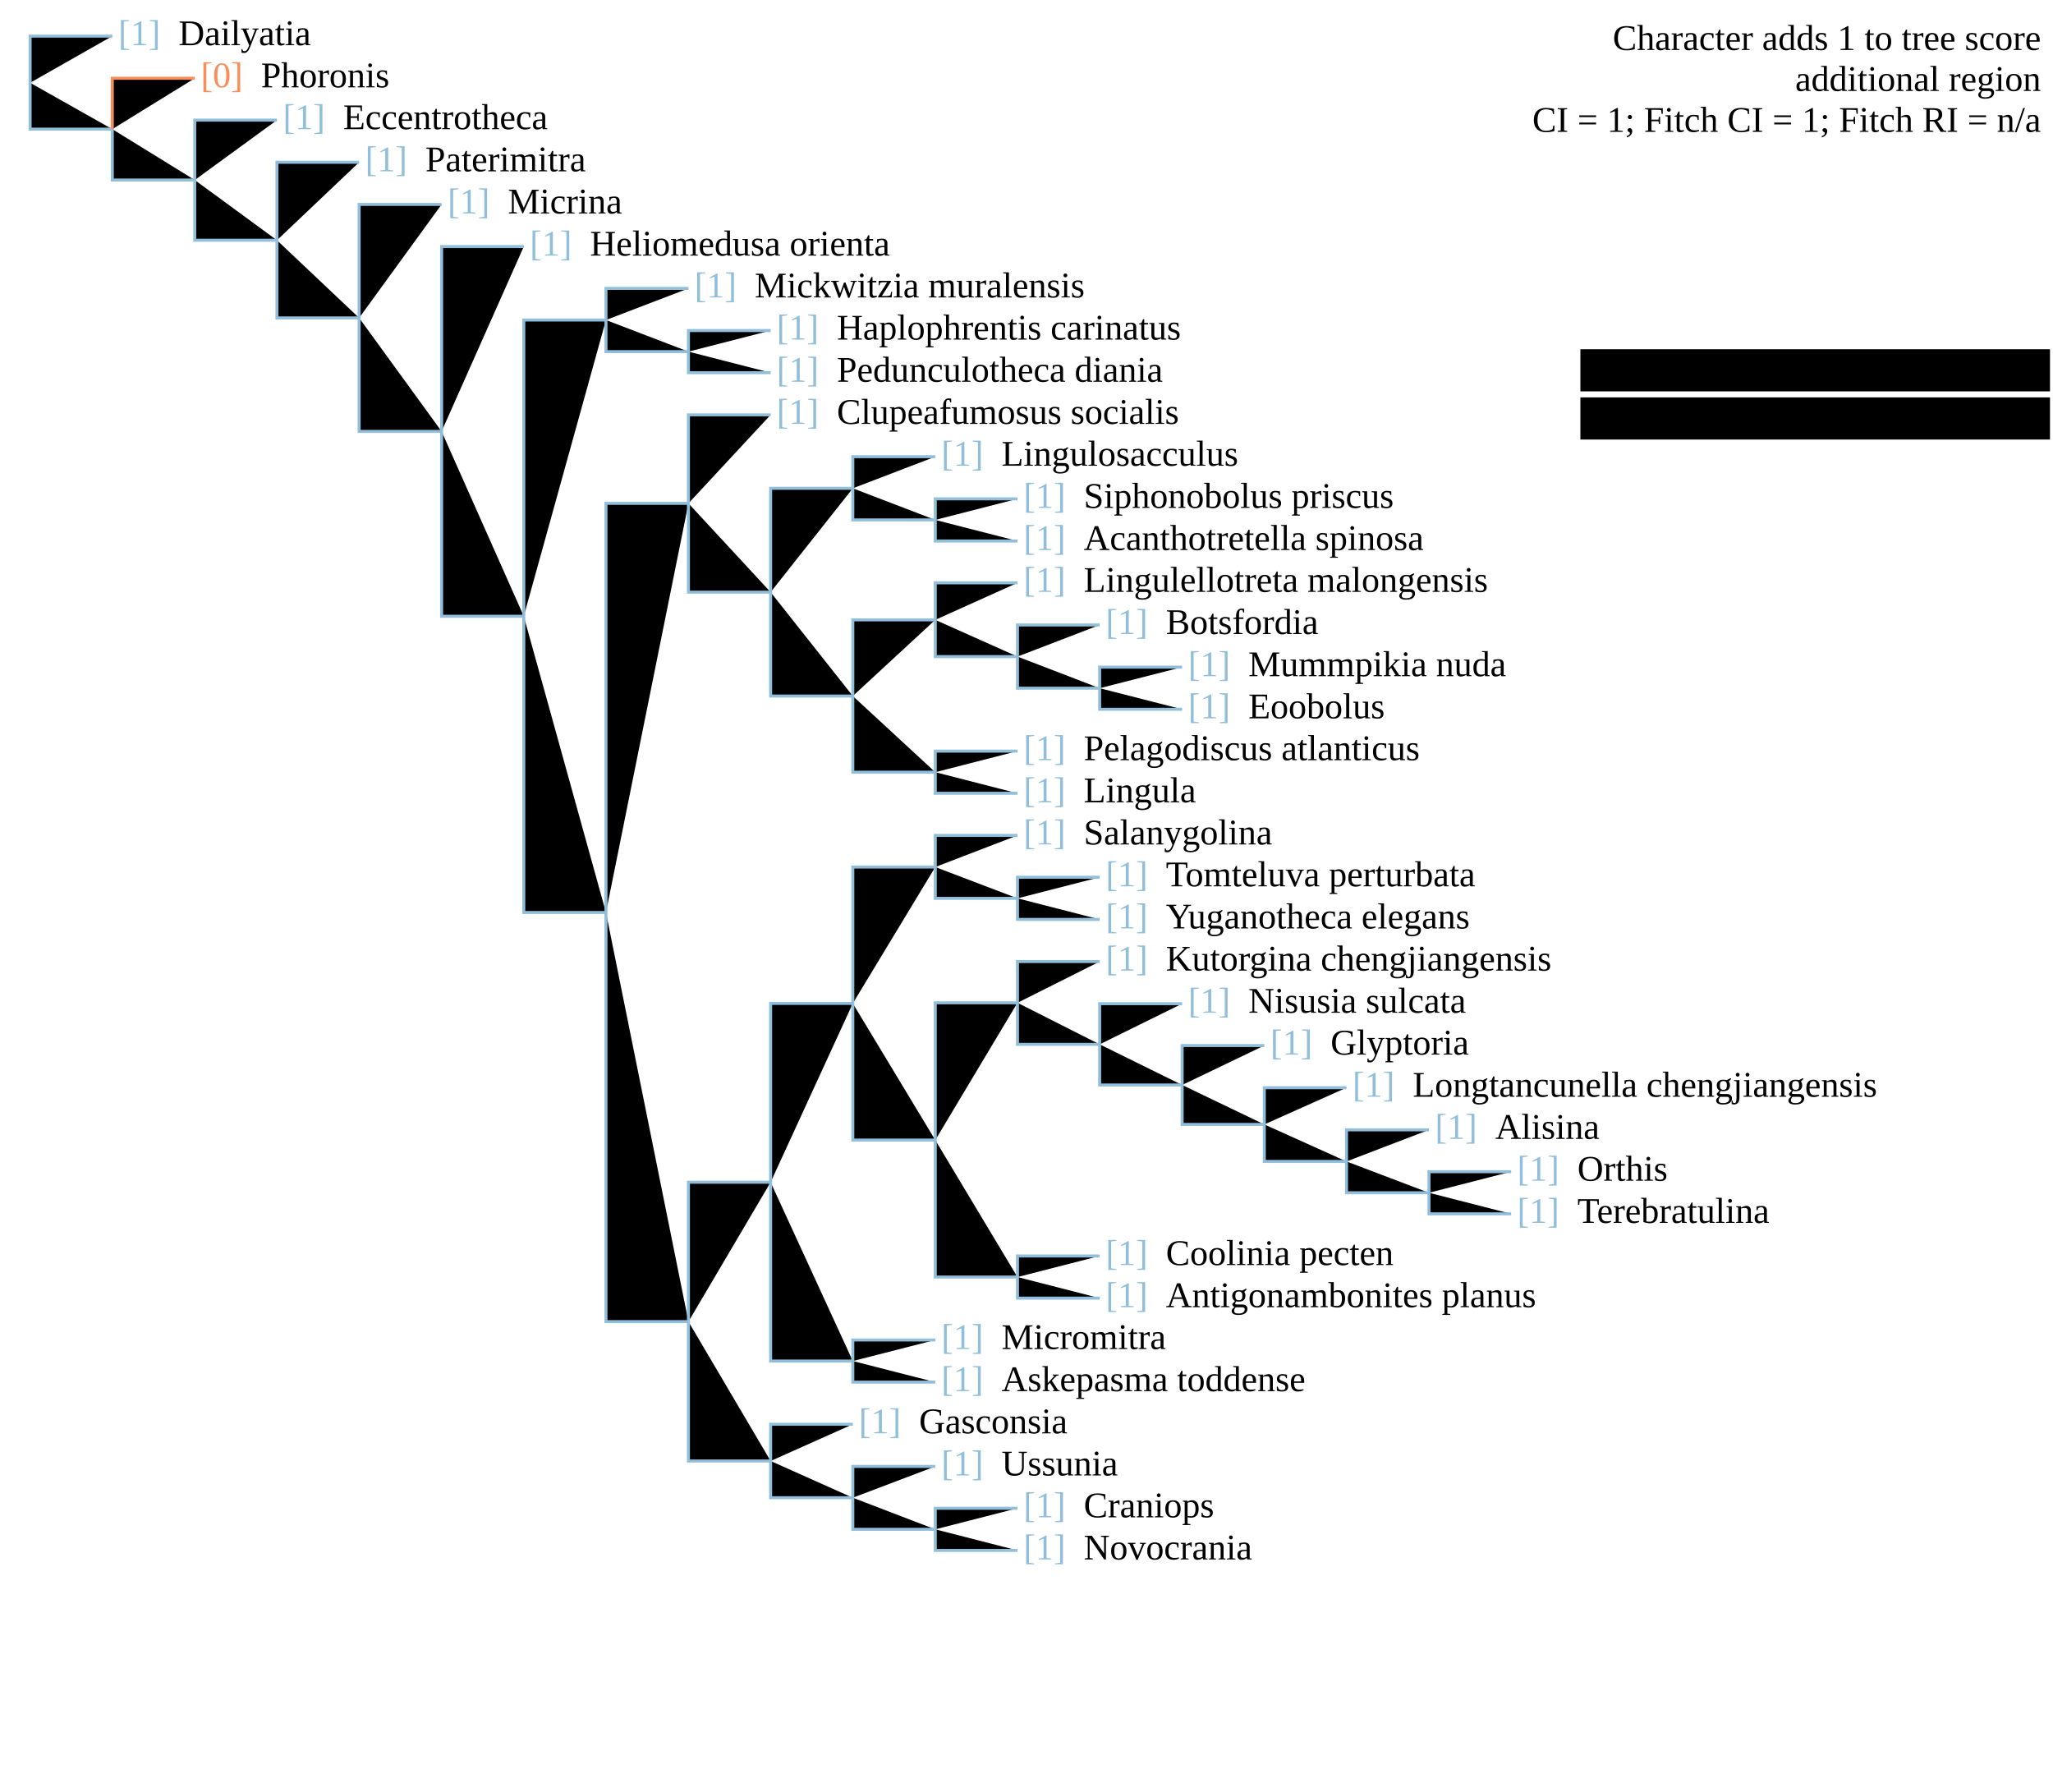
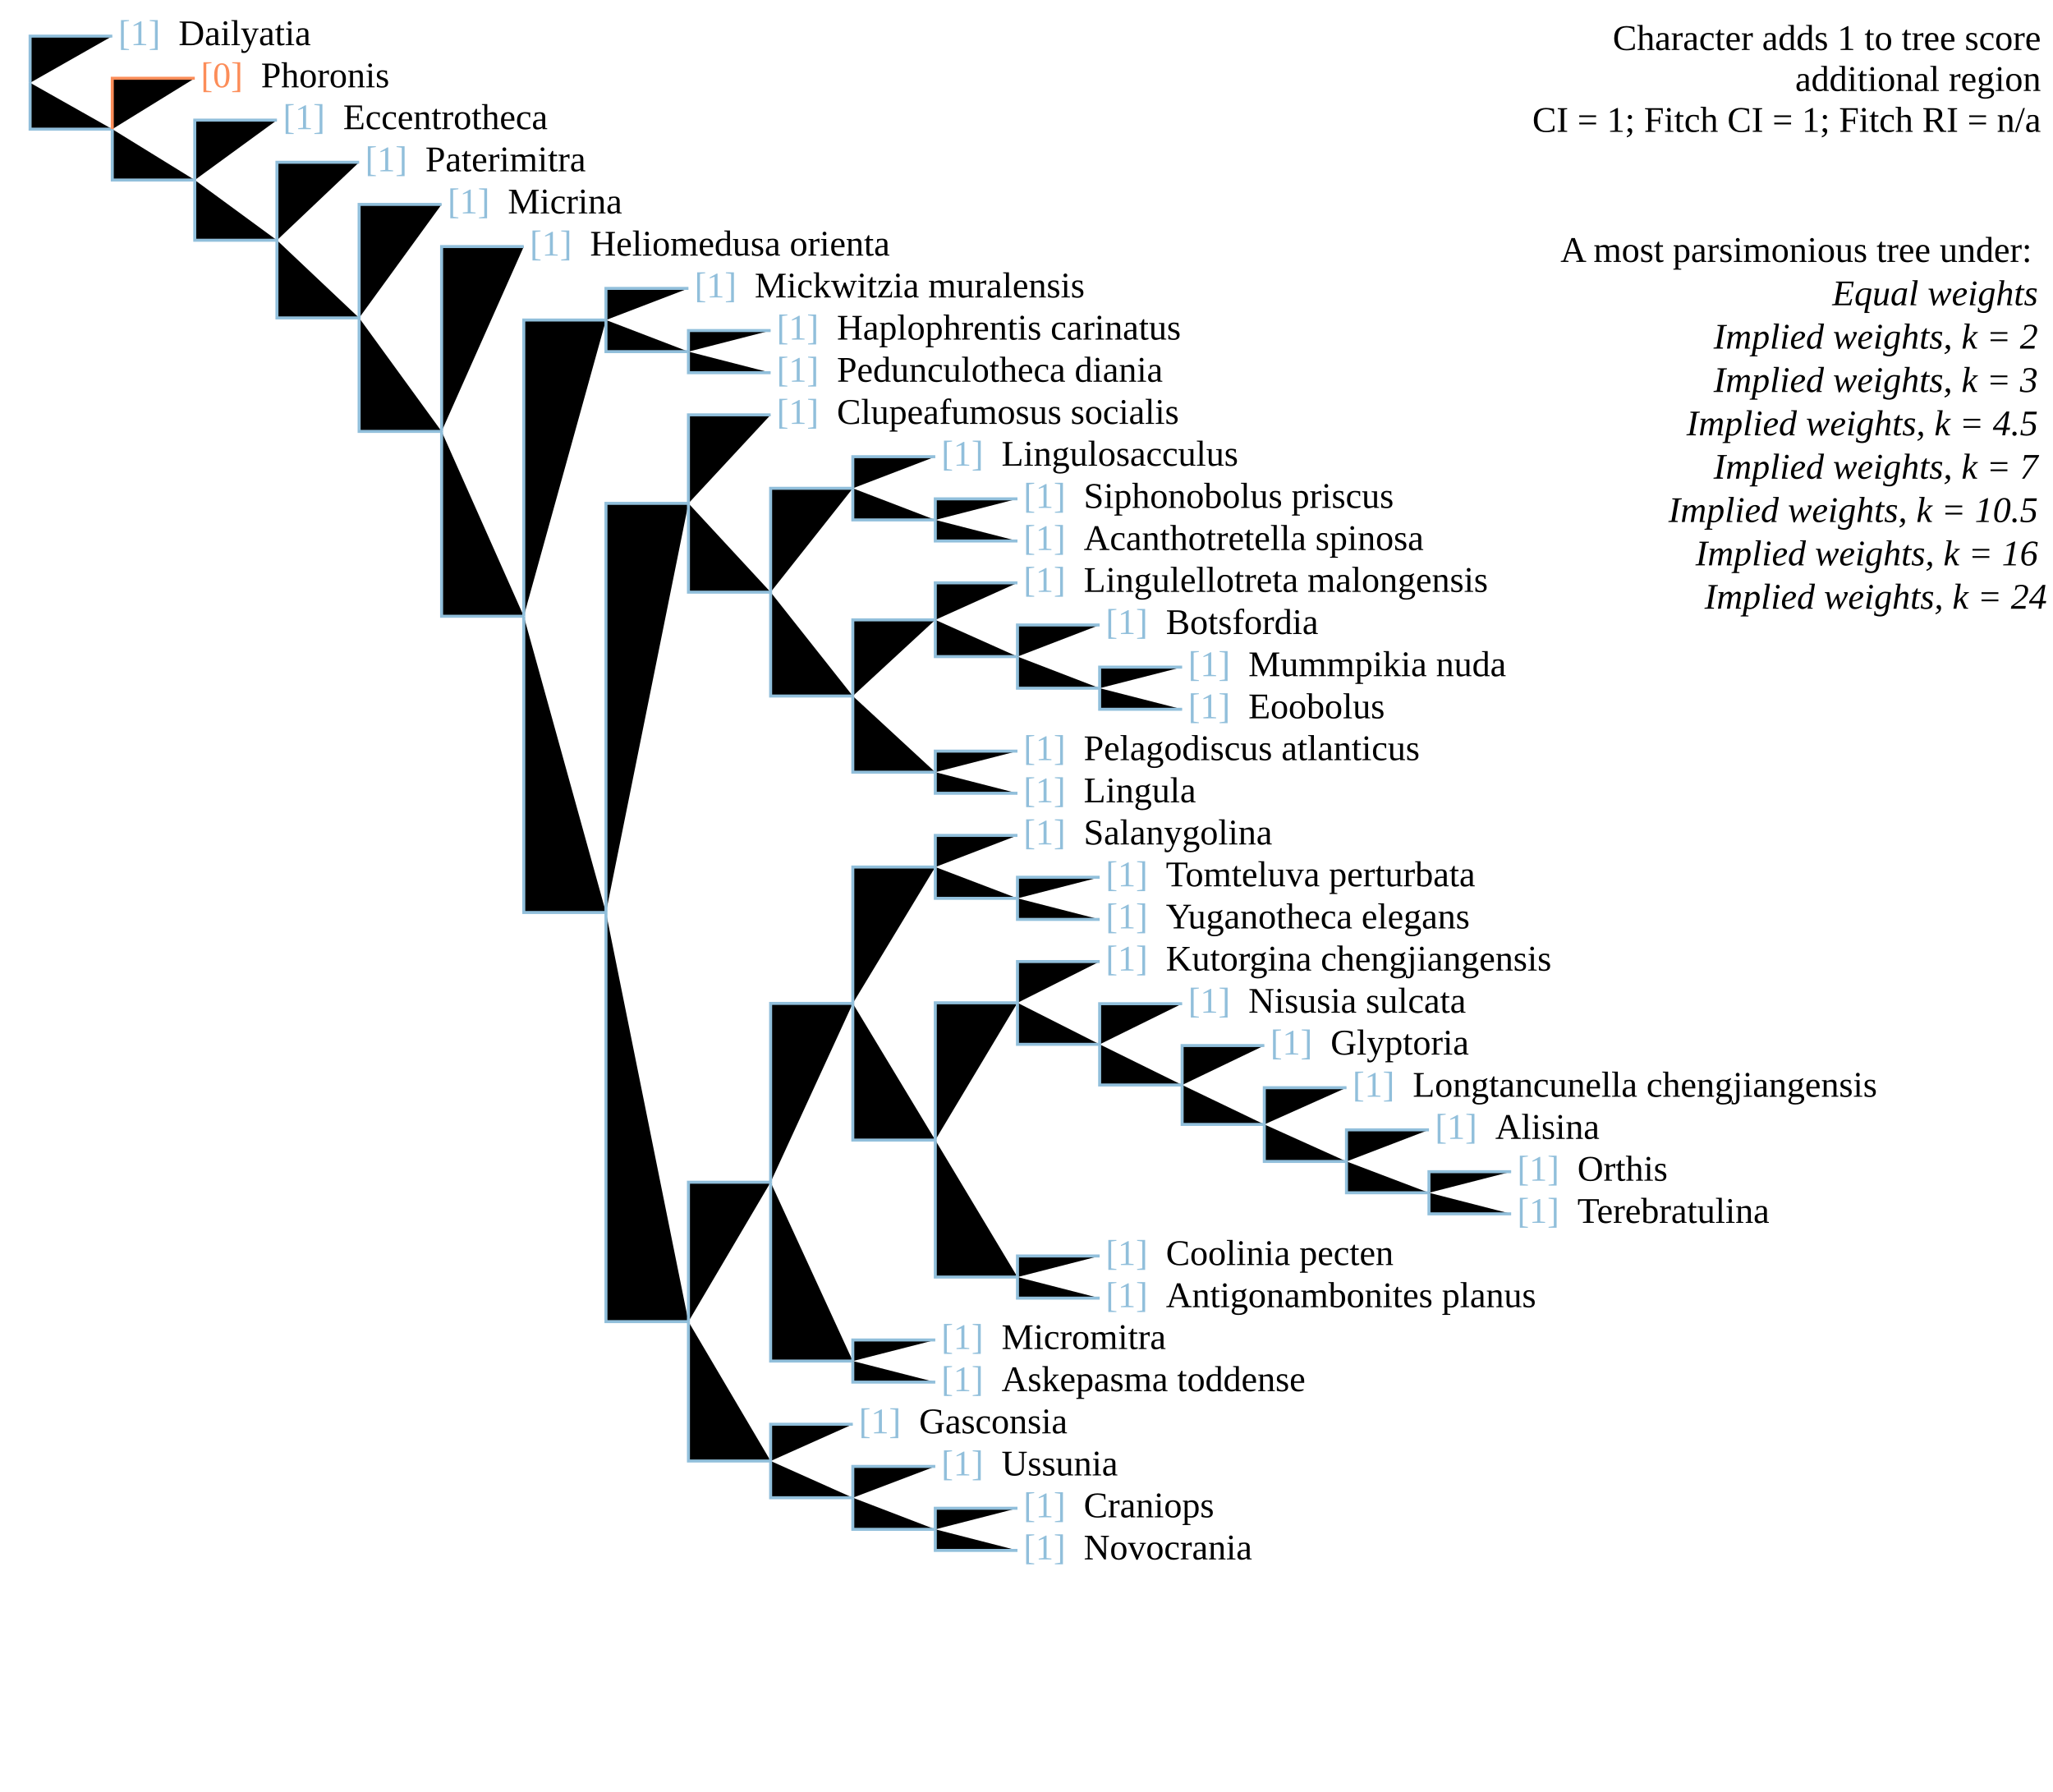
<svg xmlns="http://www.w3.org/2000/svg" version="1.1" width="682" height="595" class="tree" char="1">
+   <text x="678" y="16.6" text-anchor="end" class="stepsLabel">Character adds <tspan class="score">1</tspan> to tree score</text>
+   <text x="678" y="30.2" text-anchor="end" class="stepsLabel">
+     <tspan class="score" /> additional region</text>
+   <text x="678" y="43.8" text-anchor="end" class="stepsLabel">CI = 1; Fitch CI = 1; Fitch RI = n/a</text>
+   <text x="678" y="71" text-anchor="end" class="stepsLabel">
+     <tspan dy="16">A most parsimonious tree under:</tspan>
+     <tspan x="680" style="font-style:italic" class="notThisAn" dy="1.2em" />
+     <tspan x="680" style="font-style:italic" class="thisAn" dy="1.2em" />
+     <tspan x="680" style="font-style:italic" class="thisAn" dy="1.2em" />
+     <tspan x="680" style="font-style:italic" class="notThisAn" dy="1.2em" />
+     <tspan x="680" style="font-style:italic" class="notThisAn" dy="1.2em" />
+     <tspan x="680" style="font-style:italic" class="notThisAn" dy="1.2em" />
+     <tspan x="680" style="font-style:italic" class="notThisAn" dy="1.2em" />
+     <tspan x="680" style="font-style:italic" class="notThisAn" dy="1.2em">Equal weights</tspan>
+     <tspan x="680" style="font-style:italic" class="notThisAn" dy="1.2em" />
+     <tspan x="680" style="font-style:italic" class="thisAn" dy="1.2em" />
+     <tspan x="680" style="font-style:italic" class="thisAn" dy="1.2em" />
+     <tspan x="680" style="font-style:italic" class="notThisAn" dy="1.2em" />
+     <tspan x="680" style="font-style:italic" class="notThisAn" dy="1.2em" />
+     <tspan x="680" style="font-style:italic" class="notThisAn" dy="1.2em" />
+     <tspan x="680" style="font-style:italic" class="notThisAn" dy="1.2em" />
+     <tspan x="680" style="font-style:italic" class="notThisAn" dy="1.2em">Implied weights, k = 2</tspan>
+     <tspan x="680" style="font-style:italic" class="notThisAn" dy="1.2em" />
+     <tspan x="680" style="font-style:italic" class="thisAn" dy="1.2em" />
+     <tspan x="680" style="font-style:italic" class="thisAn" dy="1.2em" />
+     <tspan x="680" style="font-style:italic" class="notThisAn" dy="1.2em" />
+     <tspan x="680" style="font-style:italic" class="notThisAn" dy="1.2em" />
+     <tspan x="680" style="font-style:italic" class="notThisAn" dy="1.2em" />
+     <tspan x="680" style="font-style:italic" class="notThisAn" dy="1.2em" />
+     <tspan x="680" style="font-style:italic" class="notThisAn" dy="1.2em">Implied weights, k = 3</tspan>
+     <tspan x="680" style="font-style:italic" class="notThisAn" dy="1.2em" />
+     <tspan x="680" style="font-style:italic" class="thisAn" dy="1.2em" />
+     <tspan x="680" style="font-style:italic" class="thisAn" dy="1.2em" />
+     <tspan x="680" style="font-style:italic" class="notThisAn" dy="1.2em" />
+     <tspan x="680" style="font-style:italic" class="notThisAn" dy="1.2em" />
+     <tspan x="680" style="font-style:italic" class="notThisAn" dy="1.2em" />
+     <tspan x="680" style="font-style:italic" class="notThisAn" dy="1.2em" />
+     <tspan x="680" style="font-style:italic" class="notThisAn" dy="1.2em">Implied weights, k = 4.5</tspan>
+     <tspan x="680" style="font-style:italic" class="notThisAn" dy="1.2em" />
+     <tspan x="680" style="font-style:italic" class="thisAn" dy="1.2em" />
+     <tspan x="680" style="font-style:italic" class="thisAn" dy="1.2em" />
+     <tspan x="680" style="font-style:italic" class="notThisAn" dy="1.2em" />
+     <tspan x="680" style="font-style:italic" class="notThisAn" dy="1.2em" />
+     <tspan x="680" style="font-style:italic" class="notThisAn" dy="1.2em" />
+     <tspan x="680" style="font-style:italic" class="notThisAn" dy="1.2em" />
+     <tspan x="680" style="font-style:italic" class="notThisAn" dy="1.2em">Implied weights, k = 7</tspan>
+     <tspan x="680" style="font-style:italic" class="notThisAn" dy="1.2em" />
+     <tspan x="680" style="font-style:italic" class="thisAn" dy="1.2em" />
+     <tspan x="680" style="font-style:italic" class="thisAn" dy="1.2em" />
+     <tspan x="680" style="font-style:italic" class="notThisAn" dy="1.2em" />
+     <tspan x="680" style="font-style:italic" class="notThisAn" dy="1.2em" />
+     <tspan x="680" style="font-style:italic" class="notThisAn" dy="1.2em" />
+     <tspan x="680" style="font-style:italic" class="notThisAn" dy="1.2em" />
+     <tspan x="680" style="font-style:italic" class="notThisAn" dy="1.2em">Implied weights, k = 10.5</tspan>
+     <tspan x="680" style="font-style:italic" class="notThisAn" dy="1.2em" />
+     <tspan x="680" style="font-style:italic" class="thisAn" dy="1.2em" />
+     <tspan x="680" style="font-style:italic" class="thisAn" dy="1.2em" />
+     <tspan x="680" style="font-style:italic" class="notThisAn" dy="1.2em" />
+     <tspan x="680" style="font-style:italic" class="notThisAn" dy="1.2em" />
+     <tspan x="680" style="font-style:italic" class="notThisAn" dy="1.2em" />
+     <tspan x="680" style="font-style:italic" class="notThisAn" dy="1.2em" />
+     <tspan x="680" style="font-style:italic" class="notThisAn" dy="1.2em">Implied weights, k = 16</tspan>
+     <tspan x="680" style="font-style:italic" class="notThisAn" dy="1.2em" />
+     <tspan x="680" style="font-style:italic" class="thisAn" dy="1.2em" />
+     <tspan x="680" style="font-style:italic" class="thisAn" dy="1.2em" />
+     <tspan x="680" style="font-style:italic" class="notThisAn" dy="1.2em" />
+     <tspan x="680" style="font-style:italic" class="notThisAn" dy="1.2em" />
+     <tspan x="680" style="font-style:italic" class="notThisAn" dy="1.2em" />
+     <tspan x="680" style="font-style:italic" class="notThisAn" dy="1.2em" />
+     <tspan x="680" style="font-style:italic" class="notThisAn" dy="1.2em">Implied weights, k = 24</tspan>
+   </text>
  <text x="39.3" y="15" fill="#91bfdb" class="flag">[1]</text>
  <text x="59.3" y="15" class="taxonLabel">Dailyatia</text>
  <text x="94" y="42.9" fill="#91bfdb" class="flag">[1]</text>
  <text x="114" y="42.9" class="taxonLabel">Eccentrotheca</text>
  <text x="66.7" y="29" fill="#fc8d59" class="flag">[0]</text>
  <text x="86.7" y="29" class="taxonLabel">Phoronis</text>
  <text x="121.3" y="56.9" fill="#91bfdb" class="flag">[1]</text>
  <text x="141.3" y="56.9" class="taxonLabel">Paterimitra</text>
  <text x="148.7" y="70.9" fill="#91bfdb" class="flag">[1]</text>
  <text x="168.7" y="70.9" class="taxonLabel">Micrina</text>
  <text x="176" y="84.9" fill="#91bfdb" class="flag">[1]</text>
  <text x="196" y="84.9" class="taxonLabel">Heliomedusa orienta</text>
  <text x="230.7" y="98.8" fill="#91bfdb" class="flag">[1]</text>
  <text x="250.7" y="98.8" class="taxonLabel">Mickwitzia muralensis</text>
  <text x="258" y="112.8" fill="#91bfdb" class="flag">[1]</text>
  <text x="278" y="112.8" class="taxonLabel">Haplophrentis carinatus</text>
  <text x="258" y="126.8" fill="#91bfdb" class="flag">[1]</text>
  <text x="278" y="126.8" class="taxonLabel">Pedunculotheca diania</text>
  <text x="258" y="140.8" fill="#91bfdb" class="flag">[1]</text>
  <text x="278" y="140.8" class="taxonLabel">Clupeafumosus socialis</text>
  <text x="312.7" y="154.7" fill="#91bfdb" class="flag">[1]</text>
  <text x="332.7" y="154.7" class="taxonLabel">Lingulosacculus</text>
  <text x="340" y="168.7" fill="#91bfdb" class="flag">[1]</text>
  <text x="360" y="168.7" class="taxonLabel">Siphonobolus priscus</text>
  <text x="340" y="182.7" fill="#91bfdb" class="flag">[1]</text>
  <text x="360" y="182.7" class="taxonLabel">Acanthotretella spinosa</text>
  <text x="340" y="196.6" fill="#91bfdb" class="flag">[1]</text>
  <text x="360" y="196.6" class="taxonLabel">Lingulellotreta malongensis</text>
  <text x="367.3" y="210.6" fill="#91bfdb" class="flag">[1]</text>
  <text x="387.3" y="210.6" class="taxonLabel">Botsfordia</text>
  <text x="394.7" y="224.6" fill="#91bfdb" class="flag">[1]</text>
  <text x="414.7" y="224.6" class="taxonLabel">Mummpikia nuda</text>
  <text x="394.7" y="238.6" fill="#91bfdb" class="flag">[1]</text>
  <text x="414.7" y="238.6" class="taxonLabel">Eoobolus</text>
  <text x="340" y="252.5" fill="#91bfdb" class="flag">[1]</text>
  <text x="360" y="252.5" class="taxonLabel">Pelagodiscus atlanticus</text>
  <text x="340" y="266.5" fill="#91bfdb" class="flag">[1]</text>
  <text x="360" y="266.5" class="taxonLabel">Lingula</text>
  <text x="340" y="280.5" fill="#91bfdb" class="flag">[1]</text>
  <text x="360" y="280.5" class="taxonLabel">Salanygolina</text>
  <text x="367.3" y="294.4" fill="#91bfdb" class="flag">[1]</text>
  <text x="387.3" y="294.4" class="taxonLabel">Tomteluva perturbata</text>
  <text x="367.3" y="308.4" fill="#91bfdb" class="flag">[1]</text>
  <text x="387.3" y="308.4" class="taxonLabel">Yuganotheca elegans</text>
  <text x="367.3" y="322.4" fill="#91bfdb" class="flag">[1]</text>
  <text x="387.3" y="322.4" class="taxonLabel">Kutorgina chengjiangensis</text>
  <text x="394.7" y="336.4" fill="#91bfdb" class="flag">[1]</text>
  <text x="414.7" y="336.4" class="taxonLabel">Nisusia sulcata</text>
  <text x="422" y="350.3" fill="#91bfdb" class="flag">[1]</text>
  <text x="442" y="350.3" class="taxonLabel">Glyptoria</text>
  <text x="449.3" y="364.3" fill="#91bfdb" class="flag">[1]</text>
  <text x="469.3" y="364.3" class="taxonLabel">Longtancunella chengjiangensis</text>
  <text x="476.7" y="378.3" fill="#91bfdb" class="flag">[1]</text>
  <text x="496.7" y="378.3" class="taxonLabel">Alisina</text>
  <text x="504" y="392.2" fill="#91bfdb" class="flag">[1]</text>
  <text x="524" y="392.2" class="taxonLabel">Orthis</text>
  <text x="504" y="406.2" fill="#91bfdb" class="flag">[1]</text>
  <text x="524" y="406.2" class="taxonLabel">Terebratulina</text>
  <text x="367.3" y="420.2" fill="#91bfdb" class="flag">[1]</text>
  <text x="387.3" y="420.2" class="taxonLabel">Coolinia pecten</text>
  <text x="367.3" y="434.2" fill="#91bfdb" class="flag">[1]</text>
  <text x="387.3" y="434.2" class="taxonLabel">Antigonambonites planus</text>
  <text x="312.7" y="448.1" fill="#91bfdb" class="flag">[1]</text>
  <text x="332.7" y="448.1" class="taxonLabel">Micromitra</text>
  <text x="312.7" y="462.1" fill="#91bfdb" class="flag">[1]</text>
  <text x="332.7" y="462.1" class="taxonLabel">Askepasma toddense</text>
  <text x="285.3" y="476.1" fill="#91bfdb" class="flag">[1]</text>
  <text x="305.3" y="476.1" class="taxonLabel">Gasconsia</text>
  <text x="312.7" y="490.1" fill="#91bfdb" class="flag">[1]</text>
  <text x="332.7" y="490.1" class="taxonLabel">Ussunia</text>
  <text x="340" y="504" fill="#91bfdb" class="flag">[1]</text>
  <text x="360" y="504" class="taxonLabel">Craniops</text>
  <text x="340" y="518" fill="#91bfdb" class="flag">[1]</text>
  <text x="360" y="518" class="taxonLabel">Novocrania</text>
  <path d="M10,27.5V12H37.3" stroke="#91bfdb" />
  <path d="M10,27.5V42.9H37.3" stroke="#91bfdb" />
  <path d="M37.3,42.9V26H64.7" stroke="#fc8d59" />
  <path d="M37.3,42.9V59.8H64.7" stroke="#91bfdb" />
  <path d="M64.7,59.8V39.9H92" stroke="#91bfdb" />
  <path d="M64.7,59.8V79.8H92" stroke="#91bfdb" />
  <path d="M92,79.8V53.9H119.3" stroke="#91bfdb" />
  <path d="M92,79.8V105.6H119.3" stroke="#91bfdb" />
  <path d="M119.3,105.6V67.9H146.7" stroke="#91bfdb" />
  <path d="M119.3,105.6V143.3H146.7" stroke="#91bfdb" />
  <path d="M146.7,143.3V81.9H174" stroke="#91bfdb" />
  <path d="M146.7,143.3V204.7H174" stroke="#91bfdb" />
  <path d="M174,204.7V106.3H201.3" stroke="#91bfdb" />
  <path d="M201.3,106.3V95.8H228.7" stroke="#91bfdb" />
  <path d="M201.3,106.3V116.8H228.7" stroke="#91bfdb" />
  <path d="M228.7,116.8V109.8H256" stroke="#91bfdb" />
  <path d="M228.7,116.8V123.8H256" stroke="#91bfdb" />
  <path d="M174,204.7V303.1H201.3" stroke="#91bfdb" />
  <path d="M201.3,303.1V167.2H228.7" stroke="#91bfdb" />
  <path d="M228.7,167.2V137.8H256" stroke="#91bfdb" />
  <path d="M228.7,167.2V196.7H256" stroke="#91bfdb" />
  <path d="M256,196.7V162.2H283.3" stroke="#91bfdb" />
  <path d="M283.3,162.2V151.7H310.7" stroke="#91bfdb" />
  <path d="M283.3,162.2V172.7H310.7" stroke="#91bfdb" />
  <path d="M310.7,172.7V165.7H338" stroke="#91bfdb" />
  <path d="M310.7,172.7V179.7H338" stroke="#91bfdb" />
  <path d="M256,196.7V231.2H283.3" stroke="#91bfdb" />
  <path d="M283.3,231.2V205.9H310.7" stroke="#91bfdb" />
  <path d="M310.7,205.9V193.6H338" stroke="#91bfdb" />
  <path d="M310.7,205.9V218.1H338" stroke="#91bfdb" />
  <path d="M338,218.1V207.6H365.3" stroke="#91bfdb" />
  <path d="M338,218.1V228.6H365.3" stroke="#91bfdb" />
  <path d="M365.3,228.6V221.6H392.7" stroke="#91bfdb" />
  <path d="M365.3,228.6V235.6H392.7" stroke="#91bfdb" />
  <path d="M283.3,231.2V256.5H310.7" stroke="#91bfdb" />
  <path d="M310.7,256.5V249.5H338" stroke="#91bfdb" />
  <path d="M310.7,256.5V263.5H338" stroke="#91bfdb" />
  <path d="M201.3,303.1V439H228.7" stroke="#91bfdb" />
  <path d="M228.7,439V392.7H256" stroke="#91bfdb" />
  <path d="M256,392.7V333.3H283.3" stroke="#91bfdb" />
  <path d="M283.3,333.3V288H310.7" stroke="#91bfdb" />
  <path d="M310.7,288V277.5H338" stroke="#91bfdb" />
  <path d="M310.7,288V298.4H338" stroke="#91bfdb" />
  <path d="M338,298.4V291.4H365.3" stroke="#91bfdb" />
  <path d="M338,298.4V305.4H365.3" stroke="#91bfdb" />
  <path d="M283.3,333.3V378.7H310.7" stroke="#91bfdb" />
  <path d="M310.7,378.7V333.1H338" stroke="#91bfdb" />
  <path d="M338,333.1V319.4H365.3" stroke="#91bfdb" />
  <path d="M338,333.1V346.9H365.3" stroke="#91bfdb" />
  <path d="M365.3,346.9V333.4H392.7" stroke="#91bfdb" />
  <path d="M365.3,346.9V360.4H392.7" stroke="#91bfdb" />
  <path d="M392.7,360.4V347.3H420" stroke="#91bfdb" />
  <path d="M392.7,360.4V373.5H420" stroke="#91bfdb" />
  <path d="M420,373.5V361.3H447.3" stroke="#91bfdb" />
  <path d="M420,373.5V385.8H447.3" stroke="#91bfdb" />
  <path d="M447.3,385.8V375.3H474.7" stroke="#91bfdb" />
  <path d="M447.3,385.8V396.2H474.7" stroke="#91bfdb" />
  <path d="M474.7,396.2V389.2H502" stroke="#91bfdb" />
  <path d="M474.7,396.2V403.2H502" stroke="#91bfdb" />
  <path d="M310.7,378.7V424.2H338" stroke="#91bfdb" />
  <path d="M338,424.2V417.2H365.3" stroke="#91bfdb" />
  <path d="M338,424.2V431.2H365.3" stroke="#91bfdb" />
  <path d="M256,392.7V452.1H283.3" stroke="#91bfdb" />
  <path d="M283.3,452.1V445.1H310.7" stroke="#91bfdb" />
  <path d="M283.3,452.1V459.1H310.7" stroke="#91bfdb" />
  <path d="M228.7,439V485.3H256" stroke="#91bfdb" />
  <path d="M256,485.3V473.1H283.3" stroke="#91bfdb" />
  <path d="M256,485.3V497.5H283.3" stroke="#91bfdb" />
  <path d="M283.3,497.5V487.1H310.7" stroke="#91bfdb" />
  <path d="M283.3,497.5V508H310.7" stroke="#91bfdb" />
  <path d="M310.7,508V501H338" stroke="#91bfdb" />
  <path d="M310.7,508V515H338" stroke="#91bfdb" />
-   <text x="678" y="16.6" text-anchor="end" class="stepsLabel">Character adds <tspan class="score">1</tspan> to tree score</text>
-   <text x="678" y="30.2" text-anchor="end" class="stepsLabel">
-     <tspan class="score" /> additional region</text>
-   <text x="678" y="43.8" text-anchor="end" class="stepsLabel">CI = 1; Fitch CI = 1; Fitch RI = n/a</text>
-   <path d="M681,116h-156v14h156z" class="analysis" />
-   <path d="M681,132h-156v14h156z" class="analysis" />
</svg>
